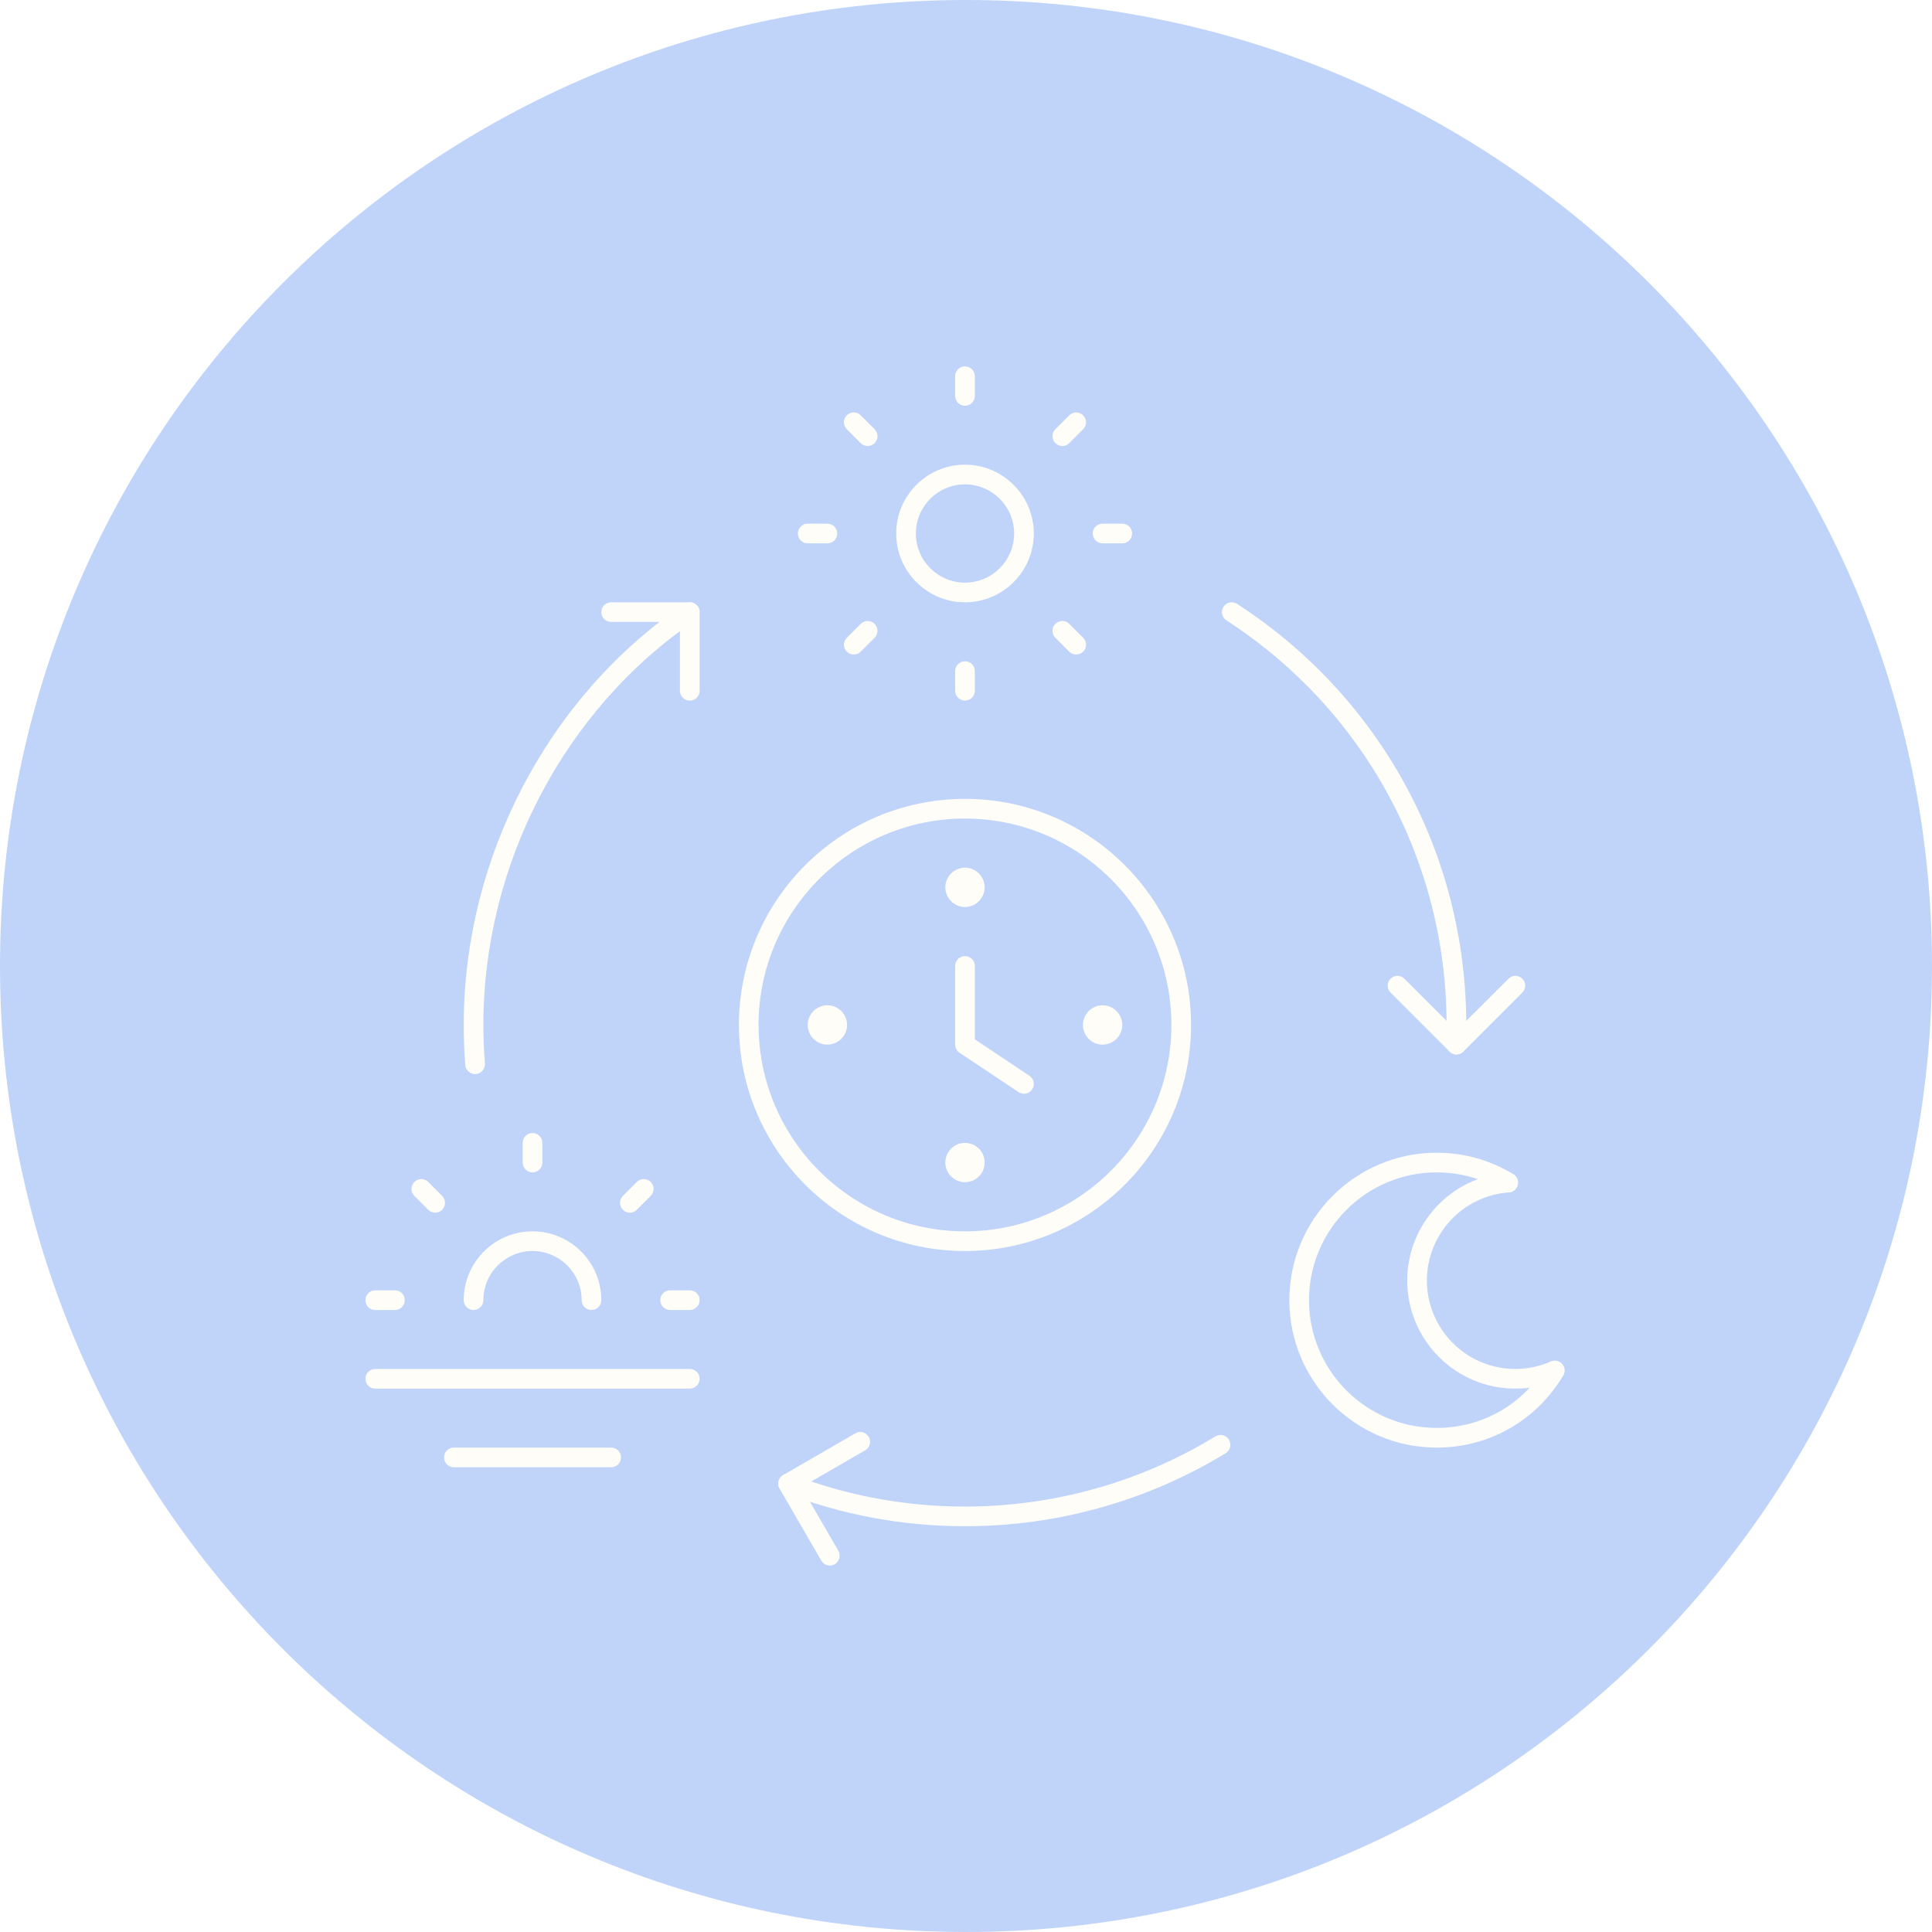
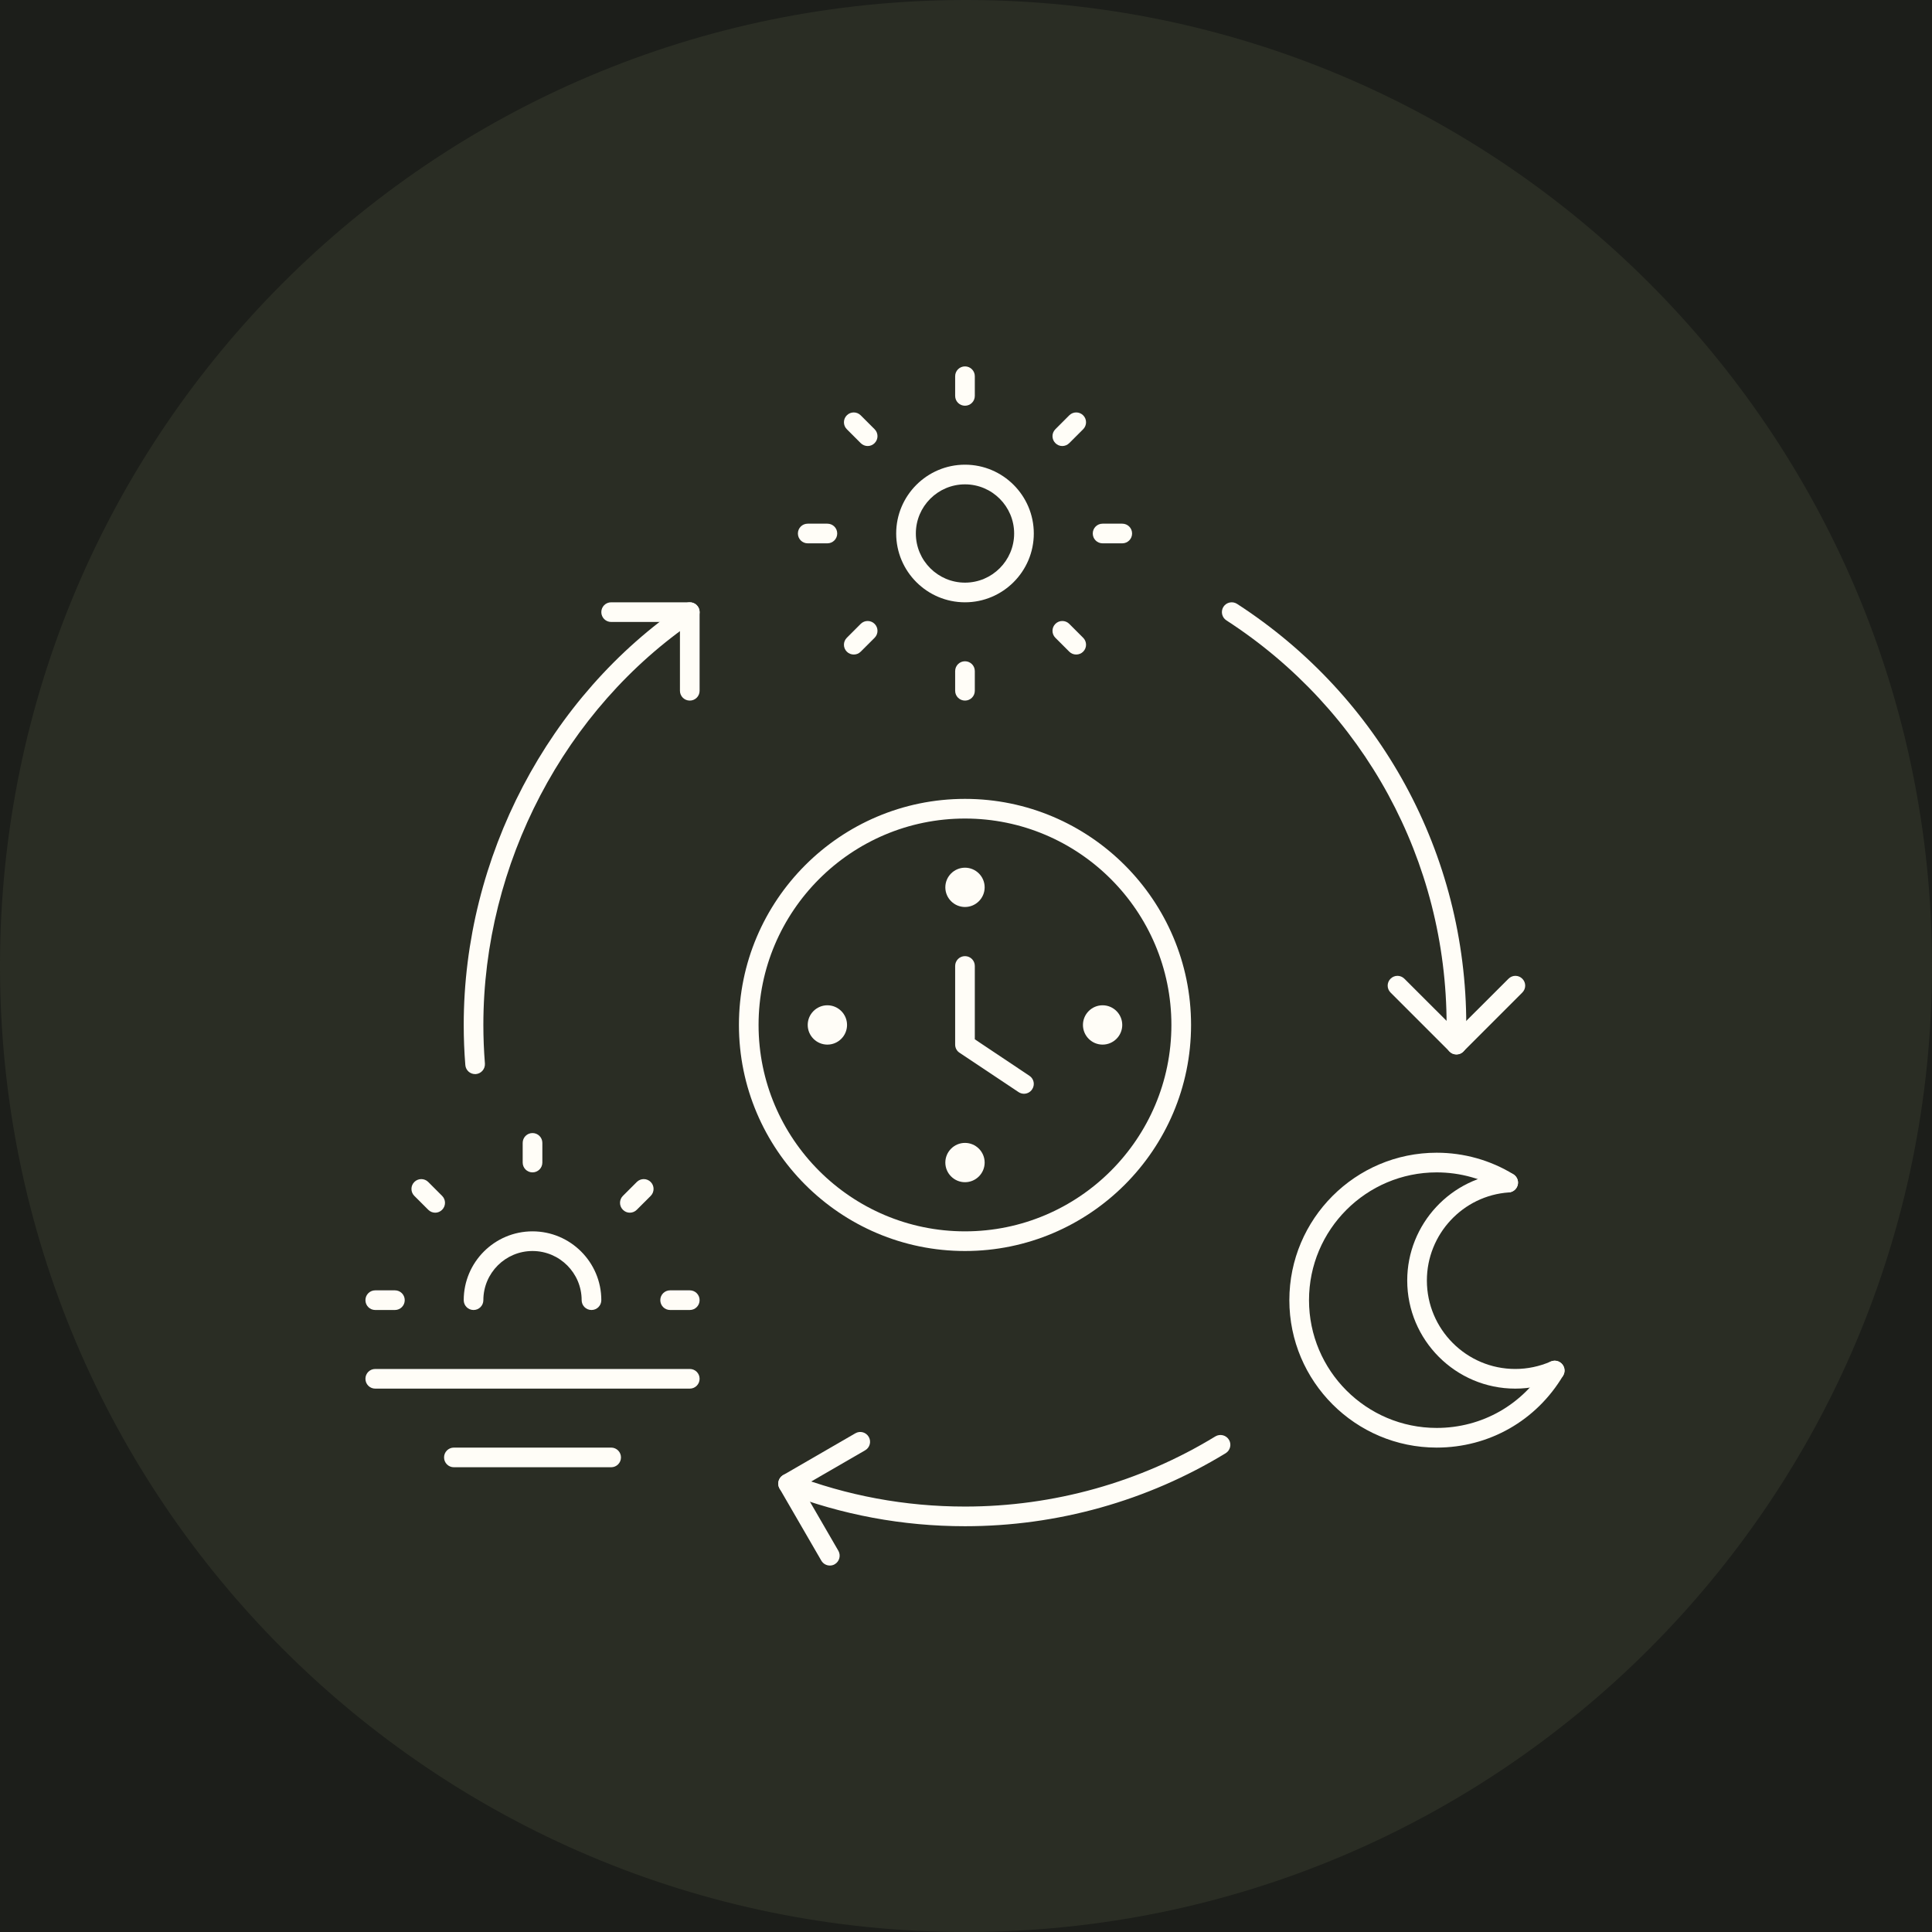
- <svg xmlns="http://www.w3.org/2000/svg" width="500" zoomAndPan="magnify" viewBox="0 0 375 375" height="500" preserveAspectRatio="xMidYMid meet" version="1.2">
+ <svg xmlns="http://www.w3.org/2000/svg" width="500" zoomAndPan="magnify" viewBox="0 0 375 375" height="500" preserveAspectRatio="xMidYMid meet" version="1.0">
  <defs>
-     <clipPath id="45c3c4783c">
-       <path d="M 187.5 0 C 83.945 0 0 83.945 0 187.5 C 0 291.055 83.945 375 187.5 375 C 291.055 375 375 291.055 375 187.5 C 375 83.945 291.055 0 187.5 0 Z M 187.5 0 " />
+     <clipPath id="e9a0cab144">
+       <path d="M 187.5 0 C 83.945 0 0 83.945 0 187.5 C 0 291.055 83.945 375 187.5 375 C 291.055 375 375 291.055 375 187.5 C 375 83.945 291.055 0 187.5 0 Z M 187.5 0 " clip-rule="nonzero" />
    </clipPath>
-     <clipPath id="ff34a820c5">
-       <path d="M 70.93 250 L 79 250 L 79 255 L 70.93 255 Z M 70.93 250 " />
+     <clipPath id="82d99eb76e">
+       <path d="M 0 0 L 375 0 L 375 375 L 0 375 Z M 0 0 " clip-rule="nonzero" />
    </clipPath>
-     <clipPath id="0d3987db23">
-       <path d="M 70.93 265 L 136 265 L 136 270 L 70.93 270 Z M 70.93 265 " />
+     <clipPath id="ebf94639e3">
+       <path d="M 187.5 0 C 83.945 0 0 83.945 0 187.5 C 0 291.055 83.945 375 187.5 375 C 291.055 375 375 291.055 375 187.5 C 375 83.945 291.055 0 187.5 0 Z M 187.5 0 " clip-rule="nonzero" />
+     </clipPath>
+     <clipPath id="a174076e7b">
+       <rect x="0" width="375" y="0" height="375" />
+     </clipPath>
+     <clipPath id="81b8fa505d">
+       <path d="M 70.93 250 L 79 250 L 79 255 L 70.93 255 Z M 70.93 250 " clip-rule="nonzero" />
+     </clipPath>
+     <clipPath id="32fc101b20">
+       <path d="M 70.93 265 L 136 265 L 136 270 L 70.93 270 Z M 70.93 265 " clip-rule="nonzero" />
    </clipPath>
  </defs>
-   <g id="0b306f01c5">
-     <rect x="0" width="375" y="0" height="375" style="fill:#ffffff;fill-opacity:1;stroke:none;" />
-     <rect x="0" width="375" y="0" height="375" style="fill:#ffffff;fill-opacity:1;stroke:none;" />
-     <g clip-rule="nonzero" clip-path="url(#45c3c4783c)">
-       <rect x="0" width="375" y="0" height="375" style="fill:#c0d4fa;fill-opacity:1;stroke:none;" />
+   <rect x="-37.5" width="450" fill="#ffffff" y="-37.5" height="450" fill-opacity="1" />
+   <rect x="-37.5" width="450" fill="#1c1e1a" y="-37.5" height="450" fill-opacity="1" />
+   <g clip-path="url(#e9a0cab144)">
+     <g transform="matrix(1, 0, 0, 1, 0, 0)">
+       <g clip-path="url(#a174076e7b)">
+         <g clip-path="url(#82d99eb76e)">
+           <g clip-path="url(#ebf94639e3)">
+             <rect x="-82.5" width="540" fill="#2a2d24" height="540" y="-82.5" fill-opacity="1" />
+           </g>
+         </g>
+       </g>
    </g>
-     <path style=" stroke:none;fill-rule:nonzero;fill:#fffdf7;fill-opacity:1;" d="M 187.305 158.879 C 165.215 158.879 147.238 176.852 147.238 198.941 C 147.238 221.031 165.215 239.004 187.305 239.004 C 209.395 239.004 227.367 221.031 227.367 198.941 C 227.367 176.852 209.395 158.879 187.305 158.879 Z M 187.305 242.82 C 163.113 242.82 143.426 223.133 143.426 198.941 C 143.426 174.75 163.113 155.062 187.305 155.062 C 211.496 155.062 231.184 174.75 231.184 198.941 C 231.184 223.133 211.496 242.82 187.305 242.82 " />
-     <path style=" stroke:none;fill-rule:nonzero;fill:#fffdf7;fill-opacity:1;" d="M 198.75 212.297 C 198.395 212.297 198.02 212.191 197.691 211.969 L 186.246 204.336 C 185.711 203.996 185.395 203.398 185.395 202.758 L 185.395 187.496 C 185.395 186.438 186.246 185.586 187.305 185.586 C 188.363 185.586 189.211 186.438 189.211 187.496 L 189.211 201.73 L 199.809 208.809 C 200.688 209.391 200.926 210.566 200.332 211.445 C 199.973 211.996 199.363 212.297 198.75 212.297 " />
-     <path style=" stroke:none;fill-rule:nonzero;fill:#fffdf7;fill-opacity:1;" d="M 187.305 94.012 C 182.043 94.012 177.766 98.289 177.766 103.551 C 177.766 108.812 182.043 113.09 187.305 113.09 C 192.566 113.09 196.844 108.812 196.844 103.551 C 196.844 98.289 192.566 94.012 187.305 94.012 Z M 187.305 116.906 C 179.941 116.906 173.949 110.914 173.949 103.551 C 173.949 96.188 179.941 90.195 187.305 90.195 C 194.668 90.195 200.66 96.188 200.66 103.551 C 200.66 110.914 194.668 116.906 187.305 116.906 " />
-     <path style=" stroke:none;fill-rule:nonzero;fill:#fffdf7;fill-opacity:1;" d="M 187.305 78.75 C 186.246 78.75 185.395 77.902 185.395 76.844 L 185.395 73.027 C 185.395 71.969 186.246 71.117 187.305 71.117 C 188.363 71.117 189.211 71.969 189.211 73.027 L 189.211 76.844 C 189.211 77.902 188.363 78.75 187.305 78.75 " />
-     <path style=" stroke:none;fill-rule:nonzero;fill:#fffdf7;fill-opacity:1;" d="M 187.305 135.984 C 186.246 135.984 185.395 135.133 185.395 134.078 L 185.395 130.262 C 185.395 129.203 186.246 128.352 187.305 128.352 C 188.363 128.352 189.211 129.203 189.211 130.262 L 189.211 134.078 C 189.211 135.133 188.363 135.984 187.305 135.984 " />
-     <path style=" stroke:none;fill-rule:nonzero;fill:#fffdf7;fill-opacity:1;" d="M 168.418 86.574 C 167.93 86.574 167.438 86.383 167.062 86.008 L 164.367 83.312 C 163.621 82.566 163.621 81.359 164.367 80.613 C 165.109 79.867 166.316 79.867 167.062 80.613 L 169.762 83.312 C 170.508 84.055 170.508 85.262 169.762 86.008 C 169.387 86.383 168.91 86.574 168.418 86.574 " />
-     <path style=" stroke:none;fill-rule:nonzero;fill:#fffdf7;fill-opacity:1;" d="M 208.887 127.043 C 208.395 127.043 207.918 126.863 207.543 126.488 L 204.848 123.793 C 204.102 123.047 204.102 121.84 204.848 121.094 C 205.594 120.348 206.801 120.348 207.543 121.094 L 210.242 123.793 C 210.988 124.539 210.988 125.746 210.242 126.488 C 209.871 126.863 209.379 127.043 208.887 127.043 " />
-     <path style=" stroke:none;fill-rule:nonzero;fill:#fffdf7;fill-opacity:1;" d="M 160.594 105.461 L 156.777 105.461 C 155.723 105.461 154.871 104.609 154.871 103.551 C 154.871 102.492 155.723 101.645 156.777 101.645 L 160.594 101.645 C 161.652 101.645 162.504 102.492 162.504 103.551 C 162.504 104.609 161.652 105.461 160.594 105.461 " />
-     <path style=" stroke:none;fill-rule:nonzero;fill:#fffdf7;fill-opacity:1;" d="M 217.828 105.461 L 214.012 105.461 C 212.953 105.461 212.105 104.609 212.105 103.551 C 212.105 102.492 212.953 101.645 214.012 101.645 L 217.828 101.645 C 218.887 101.645 219.738 102.492 219.738 103.551 C 219.738 104.609 218.887 105.461 217.828 105.461 " />
-     <path style=" stroke:none;fill-rule:nonzero;fill:#fffdf7;fill-opacity:1;" d="M 165.723 127.043 C 165.23 127.043 164.738 126.863 164.367 126.488 C 163.621 125.746 163.621 124.539 164.367 123.793 L 167.062 121.094 C 167.809 120.348 169.016 120.348 169.762 121.094 C 170.508 121.84 170.508 123.047 169.762 123.793 L 167.062 126.488 C 166.691 126.863 166.215 127.043 165.723 127.043 " />
-     <path style=" stroke:none;fill-rule:nonzero;fill:#fffdf7;fill-opacity:1;" d="M 206.188 86.574 C 205.695 86.574 205.219 86.383 204.848 86.008 C 204.102 85.262 204.102 84.055 204.848 83.312 L 207.543 80.613 C 208.289 79.867 209.496 79.867 210.242 80.613 C 210.988 81.359 210.988 82.566 210.242 83.312 L 207.543 86.008 C 207.172 86.383 206.68 86.574 206.188 86.574 " />
-     <path style=" stroke:none;fill-rule:nonzero;fill:#fffdf7;fill-opacity:1;" d="M 114.809 254.27 C 113.75 254.27 112.898 253.418 112.898 252.359 C 112.898 247.098 108.621 242.82 103.359 242.82 C 98.098 242.82 93.82 247.098 93.82 252.359 C 93.82 253.418 92.973 254.27 91.914 254.27 C 90.855 254.27 90.008 253.418 90.008 252.359 C 90.008 244.996 95.996 239.004 103.359 239.004 C 110.723 239.004 116.715 244.996 116.715 252.359 C 116.715 253.418 115.867 254.27 114.809 254.27 " />
-     <path style=" stroke:none;fill-rule:nonzero;fill:#fffdf7;fill-opacity:1;" d="M 103.359 227.559 C 102.301 227.559 101.453 226.707 101.453 225.652 L 101.453 221.836 C 101.453 220.777 102.301 219.926 103.359 219.926 C 104.418 219.926 105.27 220.777 105.27 221.836 L 105.27 225.652 C 105.27 226.707 104.418 227.559 103.359 227.559 " />
-     <path style=" stroke:none;fill-rule:nonzero;fill:#fffdf7;fill-opacity:1;" d="M 84.477 235.383 C 83.984 235.383 83.492 235.191 83.121 234.816 L 80.422 232.121 C 79.676 231.375 79.676 230.168 80.422 229.422 C 81.168 228.676 82.375 228.676 83.121 229.422 L 85.816 232.121 C 86.562 232.863 86.562 234.07 85.816 234.816 C 85.445 235.191 84.969 235.383 84.477 235.383 " />
-     <g clip-rule="nonzero" clip-path="url(#ff34a820c5)">
-       <path style=" stroke:none;fill-rule:nonzero;fill:#fffdf7;fill-opacity:1;" d="M 76.652 254.27 L 72.836 254.27 C 71.777 254.27 70.93 253.418 70.93 252.359 C 70.93 251.301 71.777 250.453 72.836 250.453 L 76.652 250.453 C 77.711 250.453 78.559 251.301 78.559 252.359 C 78.559 253.418 77.711 254.27 76.652 254.27 " />
-     </g>
-     <path style=" stroke:none;fill-rule:nonzero;fill:#fffdf7;fill-opacity:1;" d="M 133.887 254.27 L 130.07 254.27 C 129.012 254.27 128.164 253.418 128.164 252.359 C 128.164 251.301 129.012 250.453 130.07 250.453 L 133.887 250.453 C 134.945 250.453 135.793 251.301 135.793 252.359 C 135.793 253.418 134.945 254.27 133.887 254.27 " />
-     <path style=" stroke:none;fill-rule:nonzero;fill:#fffdf7;fill-opacity:1;" d="M 122.246 235.383 C 121.754 235.383 121.277 235.191 120.902 234.816 C 120.16 234.07 120.16 232.863 120.902 232.121 L 123.602 229.422 C 124.348 228.676 125.555 228.676 126.301 229.422 C 127.043 230.168 127.043 231.375 126.301 232.121 L 123.602 234.816 C 123.23 235.191 122.738 235.383 122.246 235.383 " />
-     <g clip-rule="nonzero" clip-path="url(#0d3987db23)">
-       <path style=" stroke:none;fill-rule:nonzero;fill:#fffdf7;fill-opacity:1;" d="M 133.887 269.531 L 72.836 269.531 C 71.777 269.531 70.93 268.68 70.93 267.621 C 70.93 266.562 71.777 265.715 72.836 265.715 L 133.887 265.715 C 134.945 265.715 135.793 266.562 135.793 267.621 C 135.793 268.68 134.945 269.531 133.887 269.531 " />
-     </g>
-     <path style=" stroke:none;fill-rule:nonzero;fill:#fffdf7;fill-opacity:1;" d="M 118.625 284.793 L 88.098 284.793 C 87.039 284.793 86.191 283.941 86.191 282.883 C 86.191 281.828 87.039 280.977 88.098 280.977 L 118.625 280.977 C 119.68 280.977 120.531 281.828 120.531 282.883 C 120.531 283.941 119.68 284.793 118.625 284.793 " />
-     <path style=" stroke:none;fill-rule:nonzero;fill:#fffdf7;fill-opacity:1;" d="M 278.863 280.977 C 263.094 280.977 250.262 268.145 250.262 252.359 C 250.262 236.574 263.094 223.742 278.863 223.742 C 284.141 223.742 289.281 225.188 293.738 227.918 C 294.633 228.469 294.914 229.645 294.363 230.539 C 293.812 231.434 292.637 231.719 291.742 231.164 C 287.895 228.809 283.438 227.559 278.863 227.559 C 265.195 227.559 254.078 238.676 254.078 252.359 C 254.078 266.043 265.195 277.16 278.863 277.16 C 287.672 277.16 295.617 272.629 300.133 265.043 C 300.668 264.133 301.848 263.836 302.742 264.387 C 303.648 264.926 303.949 266.086 303.41 266.996 C 298.211 275.746 289.027 280.977 278.863 280.977 " />
-     <path style=" stroke:none;fill-rule:nonzero;fill:#fffdf7;fill-opacity:1;" d="M 294.109 269.531 C 282.543 269.531 273.141 260.109 273.141 248.543 C 273.141 237.59 281.68 228.395 292.605 227.633 C 293.648 227.59 294.559 228.363 294.648 229.406 C 294.707 230.465 293.918 231.375 292.875 231.449 C 283.945 232.059 276.957 239.57 276.957 248.543 C 276.957 258.008 284.645 265.715 294.109 265.715 C 296.496 265.715 298.805 265.223 301.012 264.27 C 301.98 263.852 303.098 264.297 303.516 265.254 C 303.949 266.223 303.5 267.355 302.531 267.77 C 299.848 268.934 297.016 269.531 294.109 269.531 " />
-     <path style=" stroke:none;fill-rule:nonzero;fill:#fffdf7;fill-opacity:1;" d="M 282.695 204.664 C 281.637 204.664 280.785 203.816 280.785 202.758 L 280.785 198.941 C 280.785 167.105 264.809 137.742 238.039 120.41 C 237.16 119.844 236.906 118.664 237.473 117.77 C 238.055 116.891 239.23 116.637 240.125 117.219 C 267.969 135.254 284.602 165.809 284.602 198.941 L 284.602 202.758 C 284.602 203.816 283.754 204.664 282.695 204.664 " />
-     <path style=" stroke:none;fill-rule:nonzero;fill:#fffdf7;fill-opacity:1;" d="M 92.211 208.48 C 91.227 208.48 90.395 207.719 90.32 206.723 C 90.109 204.156 90.008 201.535 90.008 198.941 C 90.008 166.418 106.418 135.121 132.812 117.234 C 133.691 116.652 134.883 116.875 135.465 117.742 C 136.062 118.621 135.824 119.797 134.957 120.395 C 109.59 137.578 93.82 167.672 93.82 198.941 C 93.82 201.445 93.926 203.965 94.121 206.422 C 94.195 207.469 93.418 208.391 92.359 208.48 C 92.316 208.48 92.258 208.48 92.211 208.48 " />
-     <path style=" stroke:none;fill-rule:nonzero;fill:#fffdf7;fill-opacity:1;" d="M 187.305 296.238 C 175.23 296.238 163.441 294.047 152.277 289.742 C 151.293 289.367 150.801 288.266 151.191 287.281 C 151.562 286.297 152.664 285.805 153.648 286.18 C 164.379 290.32 175.691 292.422 187.305 292.422 C 204.504 292.422 221.316 287.715 235.906 278.801 C 236.801 278.266 237.98 278.547 238.531 279.441 C 239.082 280.336 238.801 281.512 237.906 282.066 C 222.703 291.336 205.203 296.238 187.305 296.238 " />
-     <path style=" stroke:none;fill-rule:nonzero;fill:#fffdf7;fill-opacity:1;" d="M 282.695 204.664 C 282.203 204.664 281.711 204.484 281.352 204.098 L 269.906 192.652 C 269.16 191.906 269.16 190.715 269.906 189.969 C 270.652 189.223 271.844 189.223 272.59 189.969 L 282.695 200.059 L 292.801 189.969 C 293.543 189.223 294.738 189.223 295.48 189.969 C 296.227 190.715 296.227 191.906 295.48 192.652 L 284.035 204.098 C 283.676 204.484 283.188 204.664 282.695 204.664 " />
-     <path style=" stroke:none;fill-rule:nonzero;fill:#fffdf7;fill-opacity:1;" d="M 161.07 303.871 C 160.414 303.871 159.773 303.527 159.418 302.918 L 151.309 288.922 C 151.055 288.488 150.996 287.969 151.117 287.477 C 151.25 286.984 151.578 286.566 152.008 286.312 L 166.02 278.203 C 166.93 277.668 168.09 277.98 168.629 278.906 C 169.148 279.812 168.836 280.977 167.93 281.5 L 155.57 288.652 L 162.727 301.008 C 163.246 301.918 162.934 303.082 162.027 303.617 C 161.727 303.797 161.398 303.871 161.07 303.871 " />
-     <path style=" stroke:none;fill-rule:nonzero;fill:#fffdf7;fill-opacity:1;" d="M 133.887 135.984 C 132.828 135.984 131.977 135.133 131.977 134.078 L 131.977 120.723 L 118.625 120.723 C 117.566 120.723 116.715 119.871 116.715 118.812 C 116.715 117.754 117.566 116.906 118.625 116.906 L 133.887 116.906 C 134.945 116.906 135.793 117.754 135.793 118.812 L 135.793 134.078 C 135.793 135.133 134.945 135.984 133.887 135.984 " />
-     <path style=" stroke:none;fill-rule:nonzero;fill:#fffdf7;fill-opacity:1;" d="M 191.121 172.23 C 191.121 170.129 189.406 168.418 187.305 168.418 C 185.203 168.418 183.488 170.129 183.488 172.23 C 183.488 174.332 185.203 176.047 187.305 176.047 C 189.406 176.047 191.121 174.332 191.121 172.23 " />
-     <path style=" stroke:none;fill-rule:nonzero;fill:#fffdf7;fill-opacity:1;" d="M 191.121 225.652 C 191.121 223.551 189.406 221.836 187.305 221.836 C 185.203 221.836 183.488 223.551 183.488 225.652 C 183.488 227.754 185.203 229.465 187.305 229.465 C 189.406 229.465 191.121 227.754 191.121 225.652 " />
-     <path style=" stroke:none;fill-rule:nonzero;fill:#fffdf7;fill-opacity:1;" d="M 217.828 198.941 C 217.828 196.84 216.113 195.125 214.012 195.125 C 211.91 195.125 210.199 196.84 210.199 198.941 C 210.199 201.043 211.91 202.758 214.012 202.758 C 216.113 202.758 217.828 201.043 217.828 198.941 " />
-     <path style=" stroke:none;fill-rule:nonzero;fill:#fffdf7;fill-opacity:1;" d="M 164.41 198.941 C 164.41 196.84 162.695 195.125 160.594 195.125 C 158.492 195.125 156.777 196.84 156.777 198.941 C 156.777 201.043 158.492 202.758 160.594 202.758 C 162.695 202.758 164.41 201.043 164.41 198.941 " />
  </g>
+   <path fill="#fffdf7" d="M 187.305 158.879 C 165.215 158.879 147.238 176.852 147.238 198.941 C 147.238 221.031 165.215 239.004 187.305 239.004 C 209.395 239.004 227.367 221.031 227.367 198.941 C 227.367 176.852 209.395 158.879 187.305 158.879 Z M 187.305 242.82 C 163.113 242.82 143.426 223.133 143.426 198.941 C 143.426 174.75 163.113 155.062 187.305 155.062 C 211.496 155.062 231.184 174.75 231.184 198.941 C 231.184 223.133 211.496 242.82 187.305 242.82 " fill-opacity="1" fill-rule="nonzero" />
+   <path fill="#fffdf7" d="M 198.75 212.297 C 198.395 212.297 198.02 212.191 197.691 211.969 L 186.246 204.336 C 185.711 203.996 185.395 203.398 185.395 202.758 L 185.395 187.496 C 185.395 186.438 186.246 185.586 187.305 185.586 C 188.363 185.586 189.211 186.438 189.211 187.496 L 189.211 201.73 L 199.809 208.809 C 200.688 209.391 200.926 210.566 200.332 211.445 C 199.973 211.996 199.363 212.297 198.75 212.297 " fill-opacity="1" fill-rule="nonzero" />
+   <path fill="#fffdf7" d="M 187.305 94.012 C 182.043 94.012 177.766 98.289 177.766 103.551 C 177.766 108.812 182.043 113.09 187.305 113.09 C 192.566 113.09 196.844 108.812 196.844 103.551 C 196.844 98.289 192.566 94.012 187.305 94.012 Z M 187.305 116.906 C 179.941 116.906 173.949 110.914 173.949 103.551 C 173.949 96.188 179.941 90.195 187.305 90.195 C 194.668 90.195 200.66 96.188 200.66 103.551 C 200.66 110.914 194.668 116.906 187.305 116.906 " fill-opacity="1" fill-rule="nonzero" />
+   <path fill="#fffdf7" d="M 187.305 78.75 C 186.246 78.75 185.395 77.902 185.395 76.844 L 185.395 73.027 C 185.395 71.969 186.246 71.117 187.305 71.117 C 188.363 71.117 189.211 71.969 189.211 73.027 L 189.211 76.844 C 189.211 77.902 188.363 78.75 187.305 78.75 " fill-opacity="1" fill-rule="nonzero" />
+   <path fill="#fffdf7" d="M 187.305 135.984 C 186.246 135.984 185.395 135.133 185.395 134.078 L 185.395 130.262 C 185.395 129.203 186.246 128.352 187.305 128.352 C 188.363 128.352 189.211 129.203 189.211 130.262 L 189.211 134.078 C 189.211 135.133 188.363 135.984 187.305 135.984 " fill-opacity="1" fill-rule="nonzero" />
+   <path fill="#fffdf7" d="M 168.418 86.574 C 167.93 86.574 167.438 86.383 167.062 86.008 L 164.367 83.312 C 163.621 82.566 163.621 81.359 164.367 80.613 C 165.109 79.867 166.316 79.867 167.062 80.613 L 169.762 83.312 C 170.508 84.055 170.508 85.262 169.762 86.008 C 169.387 86.383 168.91 86.574 168.418 86.574 " fill-opacity="1" fill-rule="nonzero" />
+   <path fill="#fffdf7" d="M 208.887 127.043 C 208.395 127.043 207.918 126.863 207.543 126.488 L 204.848 123.793 C 204.102 123.047 204.102 121.84 204.848 121.094 C 205.594 120.348 206.801 120.348 207.543 121.094 L 210.242 123.793 C 210.988 124.539 210.988 125.746 210.242 126.488 C 209.871 126.863 209.379 127.043 208.887 127.043 " fill-opacity="1" fill-rule="nonzero" />
+   <path fill="#fffdf7" d="M 160.594 105.461 L 156.777 105.461 C 155.723 105.461 154.871 104.609 154.871 103.551 C 154.871 102.492 155.723 101.645 156.777 101.645 L 160.594 101.645 C 161.652 101.645 162.504 102.492 162.504 103.551 C 162.504 104.609 161.652 105.461 160.594 105.461 " fill-opacity="1" fill-rule="nonzero" />
+   <path fill="#fffdf7" d="M 217.828 105.461 L 214.012 105.461 C 212.953 105.461 212.105 104.609 212.105 103.551 C 212.105 102.492 212.953 101.645 214.012 101.645 L 217.828 101.645 C 218.887 101.645 219.738 102.492 219.738 103.551 C 219.738 104.609 218.887 105.461 217.828 105.461 " fill-opacity="1" fill-rule="nonzero" />
+   <path fill="#fffdf7" d="M 165.723 127.043 C 165.23 127.043 164.738 126.863 164.367 126.488 C 163.621 125.746 163.621 124.539 164.367 123.793 L 167.062 121.094 C 167.809 120.348 169.016 120.348 169.762 121.094 C 170.508 121.84 170.508 123.047 169.762 123.793 L 167.062 126.488 C 166.691 126.863 166.215 127.043 165.723 127.043 " fill-opacity="1" fill-rule="nonzero" />
+   <path fill="#fffdf7" d="M 206.188 86.574 C 205.695 86.574 205.219 86.383 204.848 86.008 C 204.102 85.262 204.102 84.055 204.848 83.312 L 207.543 80.613 C 208.289 79.867 209.496 79.867 210.242 80.613 C 210.988 81.359 210.988 82.566 210.242 83.312 L 207.543 86.008 C 207.172 86.383 206.68 86.574 206.188 86.574 " fill-opacity="1" fill-rule="nonzero" />
+   <path fill="#fffdf7" d="M 114.809 254.27 C 113.75 254.27 112.898 253.418 112.898 252.359 C 112.898 247.098 108.621 242.82 103.359 242.82 C 98.098 242.82 93.82 247.098 93.82 252.359 C 93.82 253.418 92.973 254.27 91.914 254.27 C 90.855 254.27 90.008 253.418 90.008 252.359 C 90.008 244.996 95.996 239.004 103.359 239.004 C 110.723 239.004 116.715 244.996 116.715 252.359 C 116.715 253.418 115.867 254.27 114.809 254.27 " fill-opacity="1" fill-rule="nonzero" />
+   <path fill="#fffdf7" d="M 103.359 227.559 C 102.301 227.559 101.453 226.707 101.453 225.652 L 101.453 221.836 C 101.453 220.777 102.301 219.926 103.359 219.926 C 104.418 219.926 105.27 220.777 105.27 221.836 L 105.27 225.652 C 105.27 226.707 104.418 227.559 103.359 227.559 " fill-opacity="1" fill-rule="nonzero" />
+   <path fill="#fffdf7" d="M 84.477 235.383 C 83.984 235.383 83.492 235.191 83.121 234.816 L 80.422 232.121 C 79.676 231.375 79.676 230.168 80.422 229.422 C 81.168 228.676 82.375 228.676 83.121 229.422 L 85.816 232.121 C 86.562 232.863 86.562 234.07 85.816 234.816 C 85.445 235.191 84.969 235.383 84.477 235.383 " fill-opacity="1" fill-rule="nonzero" />
+   <g clip-path="url(#81b8fa505d)">
+     <path fill="#fffdf7" d="M 76.652 254.27 L 72.836 254.27 C 71.777 254.27 70.93 253.418 70.93 252.359 C 70.93 251.301 71.777 250.453 72.836 250.453 L 76.652 250.453 C 77.711 250.453 78.559 251.301 78.559 252.359 C 78.559 253.418 77.711 254.27 76.652 254.27 " fill-opacity="1" fill-rule="nonzero" />
+   </g>
+   <path fill="#fffdf7" d="M 133.887 254.27 L 130.07 254.27 C 129.012 254.27 128.164 253.418 128.164 252.359 C 128.164 251.301 129.012 250.453 130.07 250.453 L 133.887 250.453 C 134.945 250.453 135.793 251.301 135.793 252.359 C 135.793 253.418 134.945 254.27 133.887 254.27 " fill-opacity="1" fill-rule="nonzero" />
+   <path fill="#fffdf7" d="M 122.246 235.383 C 121.754 235.383 121.277 235.191 120.902 234.816 C 120.16 234.07 120.16 232.863 120.902 232.121 L 123.602 229.422 C 124.348 228.676 125.555 228.676 126.301 229.422 C 127.043 230.168 127.043 231.375 126.301 232.121 L 123.602 234.816 C 123.23 235.191 122.738 235.383 122.246 235.383 " fill-opacity="1" fill-rule="nonzero" />
+   <g clip-path="url(#32fc101b20)">
+     <path fill="#fffdf7" d="M 133.887 269.531 L 72.836 269.531 C 71.777 269.531 70.93 268.68 70.93 267.621 C 70.93 266.562 71.777 265.715 72.836 265.715 L 133.887 265.715 C 134.945 265.715 135.793 266.562 135.793 267.621 C 135.793 268.68 134.945 269.531 133.887 269.531 " fill-opacity="1" fill-rule="nonzero" />
+   </g>
+   <path fill="#fffdf7" d="M 118.625 284.793 L 88.098 284.793 C 87.039 284.793 86.191 283.941 86.191 282.883 C 86.191 281.828 87.039 280.977 88.098 280.977 L 118.625 280.977 C 119.68 280.977 120.531 281.828 120.531 282.883 C 120.531 283.941 119.68 284.793 118.625 284.793 " fill-opacity="1" fill-rule="nonzero" />
+   <path fill="#fffdf7" d="M 278.863 280.977 C 263.094 280.977 250.262 268.145 250.262 252.359 C 250.262 236.574 263.094 223.742 278.863 223.742 C 284.141 223.742 289.281 225.188 293.738 227.918 C 294.633 228.469 294.914 229.645 294.363 230.539 C 293.812 231.434 292.637 231.719 291.742 231.164 C 287.895 228.809 283.438 227.559 278.863 227.559 C 265.195 227.559 254.078 238.676 254.078 252.359 C 254.078 266.043 265.195 277.16 278.863 277.16 C 287.672 277.16 295.617 272.629 300.133 265.043 C 300.668 264.133 301.848 263.836 302.742 264.387 C 303.648 264.926 303.949 266.086 303.41 266.996 C 298.211 275.746 289.027 280.977 278.863 280.977 " fill-opacity="1" fill-rule="nonzero" />
+   <path fill="#fffdf7" d="M 294.109 269.531 C 282.543 269.531 273.141 260.109 273.141 248.543 C 273.141 237.59 281.68 228.395 292.605 227.633 C 293.648 227.59 294.559 228.363 294.648 229.406 C 294.707 230.465 293.918 231.375 292.875 231.449 C 283.945 232.059 276.957 239.57 276.957 248.543 C 276.957 258.008 284.645 265.715 294.109 265.715 C 296.496 265.715 298.805 265.223 301.012 264.27 C 301.98 263.852 303.098 264.297 303.516 265.254 C 303.949 266.223 303.5 267.355 302.531 267.77 C 299.848 268.934 297.016 269.531 294.109 269.531 " fill-opacity="1" fill-rule="nonzero" />
+   <path fill="#fffdf7" d="M 282.695 204.664 C 281.637 204.664 280.785 203.816 280.785 202.758 L 280.785 198.941 C 280.785 167.105 264.809 137.742 238.039 120.41 C 237.16 119.844 236.906 118.664 237.473 117.77 C 238.055 116.891 239.23 116.637 240.125 117.219 C 267.969 135.254 284.602 165.809 284.602 198.941 L 284.602 202.758 C 284.602 203.816 283.754 204.664 282.695 204.664 " fill-opacity="1" fill-rule="nonzero" />
+   <path fill="#fffdf7" d="M 92.211 208.48 C 91.227 208.48 90.395 207.719 90.32 206.723 C 90.109 204.156 90.008 201.535 90.008 198.941 C 90.008 166.418 106.418 135.121 132.812 117.234 C 133.691 116.652 134.883 116.875 135.465 117.742 C 136.062 118.621 135.824 119.797 134.957 120.395 C 109.59 137.578 93.82 167.672 93.82 198.941 C 93.82 201.445 93.926 203.965 94.121 206.422 C 94.195 207.469 93.418 208.391 92.359 208.48 C 92.316 208.48 92.258 208.48 92.211 208.48 " fill-opacity="1" fill-rule="nonzero" />
+   <path fill="#fffdf7" d="M 187.305 296.238 C 175.23 296.238 163.441 294.047 152.277 289.742 C 151.293 289.367 150.801 288.266 151.191 287.281 C 151.562 286.297 152.664 285.805 153.648 286.18 C 164.379 290.32 175.691 292.422 187.305 292.422 C 204.504 292.422 221.316 287.715 235.906 278.801 C 236.801 278.266 237.98 278.547 238.531 279.441 C 239.082 280.336 238.801 281.512 237.906 282.066 C 222.703 291.336 205.203 296.238 187.305 296.238 " fill-opacity="1" fill-rule="nonzero" />
+   <path fill="#fffdf7" d="M 282.695 204.664 C 282.203 204.664 281.711 204.484 281.352 204.098 L 269.906 192.652 C 269.16 191.906 269.16 190.715 269.906 189.969 C 270.652 189.223 271.844 189.223 272.59 189.969 L 282.695 200.059 L 292.801 189.969 C 293.543 189.223 294.738 189.223 295.48 189.969 C 296.227 190.715 296.227 191.906 295.48 192.652 L 284.035 204.098 C 283.676 204.484 283.188 204.664 282.695 204.664 " fill-opacity="1" fill-rule="nonzero" />
+   <path fill="#fffdf7" d="M 161.07 303.871 C 160.414 303.871 159.773 303.527 159.418 302.918 L 151.309 288.922 C 151.055 288.488 150.996 287.969 151.117 287.477 C 151.25 286.984 151.578 286.566 152.008 286.312 L 166.02 278.203 C 166.93 277.668 168.09 277.98 168.629 278.906 C 169.148 279.812 168.836 280.977 167.93 281.5 L 155.57 288.652 L 162.727 301.008 C 163.246 301.918 162.934 303.082 162.027 303.617 C 161.727 303.797 161.398 303.871 161.07 303.871 " fill-opacity="1" fill-rule="nonzero" />
+   <path fill="#fffdf7" d="M 133.887 135.984 C 132.828 135.984 131.977 135.133 131.977 134.078 L 131.977 120.723 L 118.625 120.723 C 117.566 120.723 116.715 119.871 116.715 118.812 C 116.715 117.754 117.566 116.906 118.625 116.906 L 133.887 116.906 C 134.945 116.906 135.793 117.754 135.793 118.812 L 135.793 134.078 C 135.793 135.133 134.945 135.984 133.887 135.984 " fill-opacity="1" fill-rule="nonzero" />
+   <path fill="#fffdf7" d="M 191.121 172.23 C 191.121 170.129 189.406 168.418 187.305 168.418 C 185.203 168.418 183.488 170.129 183.488 172.23 C 183.488 174.332 185.203 176.047 187.305 176.047 C 189.406 176.047 191.121 174.332 191.121 172.23 " fill-opacity="1" fill-rule="nonzero" />
+   <path fill="#fffdf7" d="M 191.121 225.652 C 191.121 223.551 189.406 221.836 187.305 221.836 C 185.203 221.836 183.488 223.551 183.488 225.652 C 183.488 227.754 185.203 229.465 187.305 229.465 C 189.406 229.465 191.121 227.754 191.121 225.652 " fill-opacity="1" fill-rule="nonzero" />
+   <path fill="#fffdf7" d="M 217.828 198.941 C 217.828 196.84 216.113 195.125 214.012 195.125 C 211.91 195.125 210.199 196.84 210.199 198.941 C 210.199 201.043 211.91 202.758 214.012 202.758 C 216.113 202.758 217.828 201.043 217.828 198.941 " fill-opacity="1" fill-rule="nonzero" />
+   <path fill="#fffdf7" d="M 164.41 198.941 C 164.41 196.84 162.695 195.125 160.594 195.125 C 158.492 195.125 156.777 196.84 156.777 198.941 C 156.777 201.043 158.492 202.758 160.594 202.758 C 162.695 202.758 164.41 201.043 164.41 198.941 " fill-opacity="1" fill-rule="nonzero" />
</svg>
